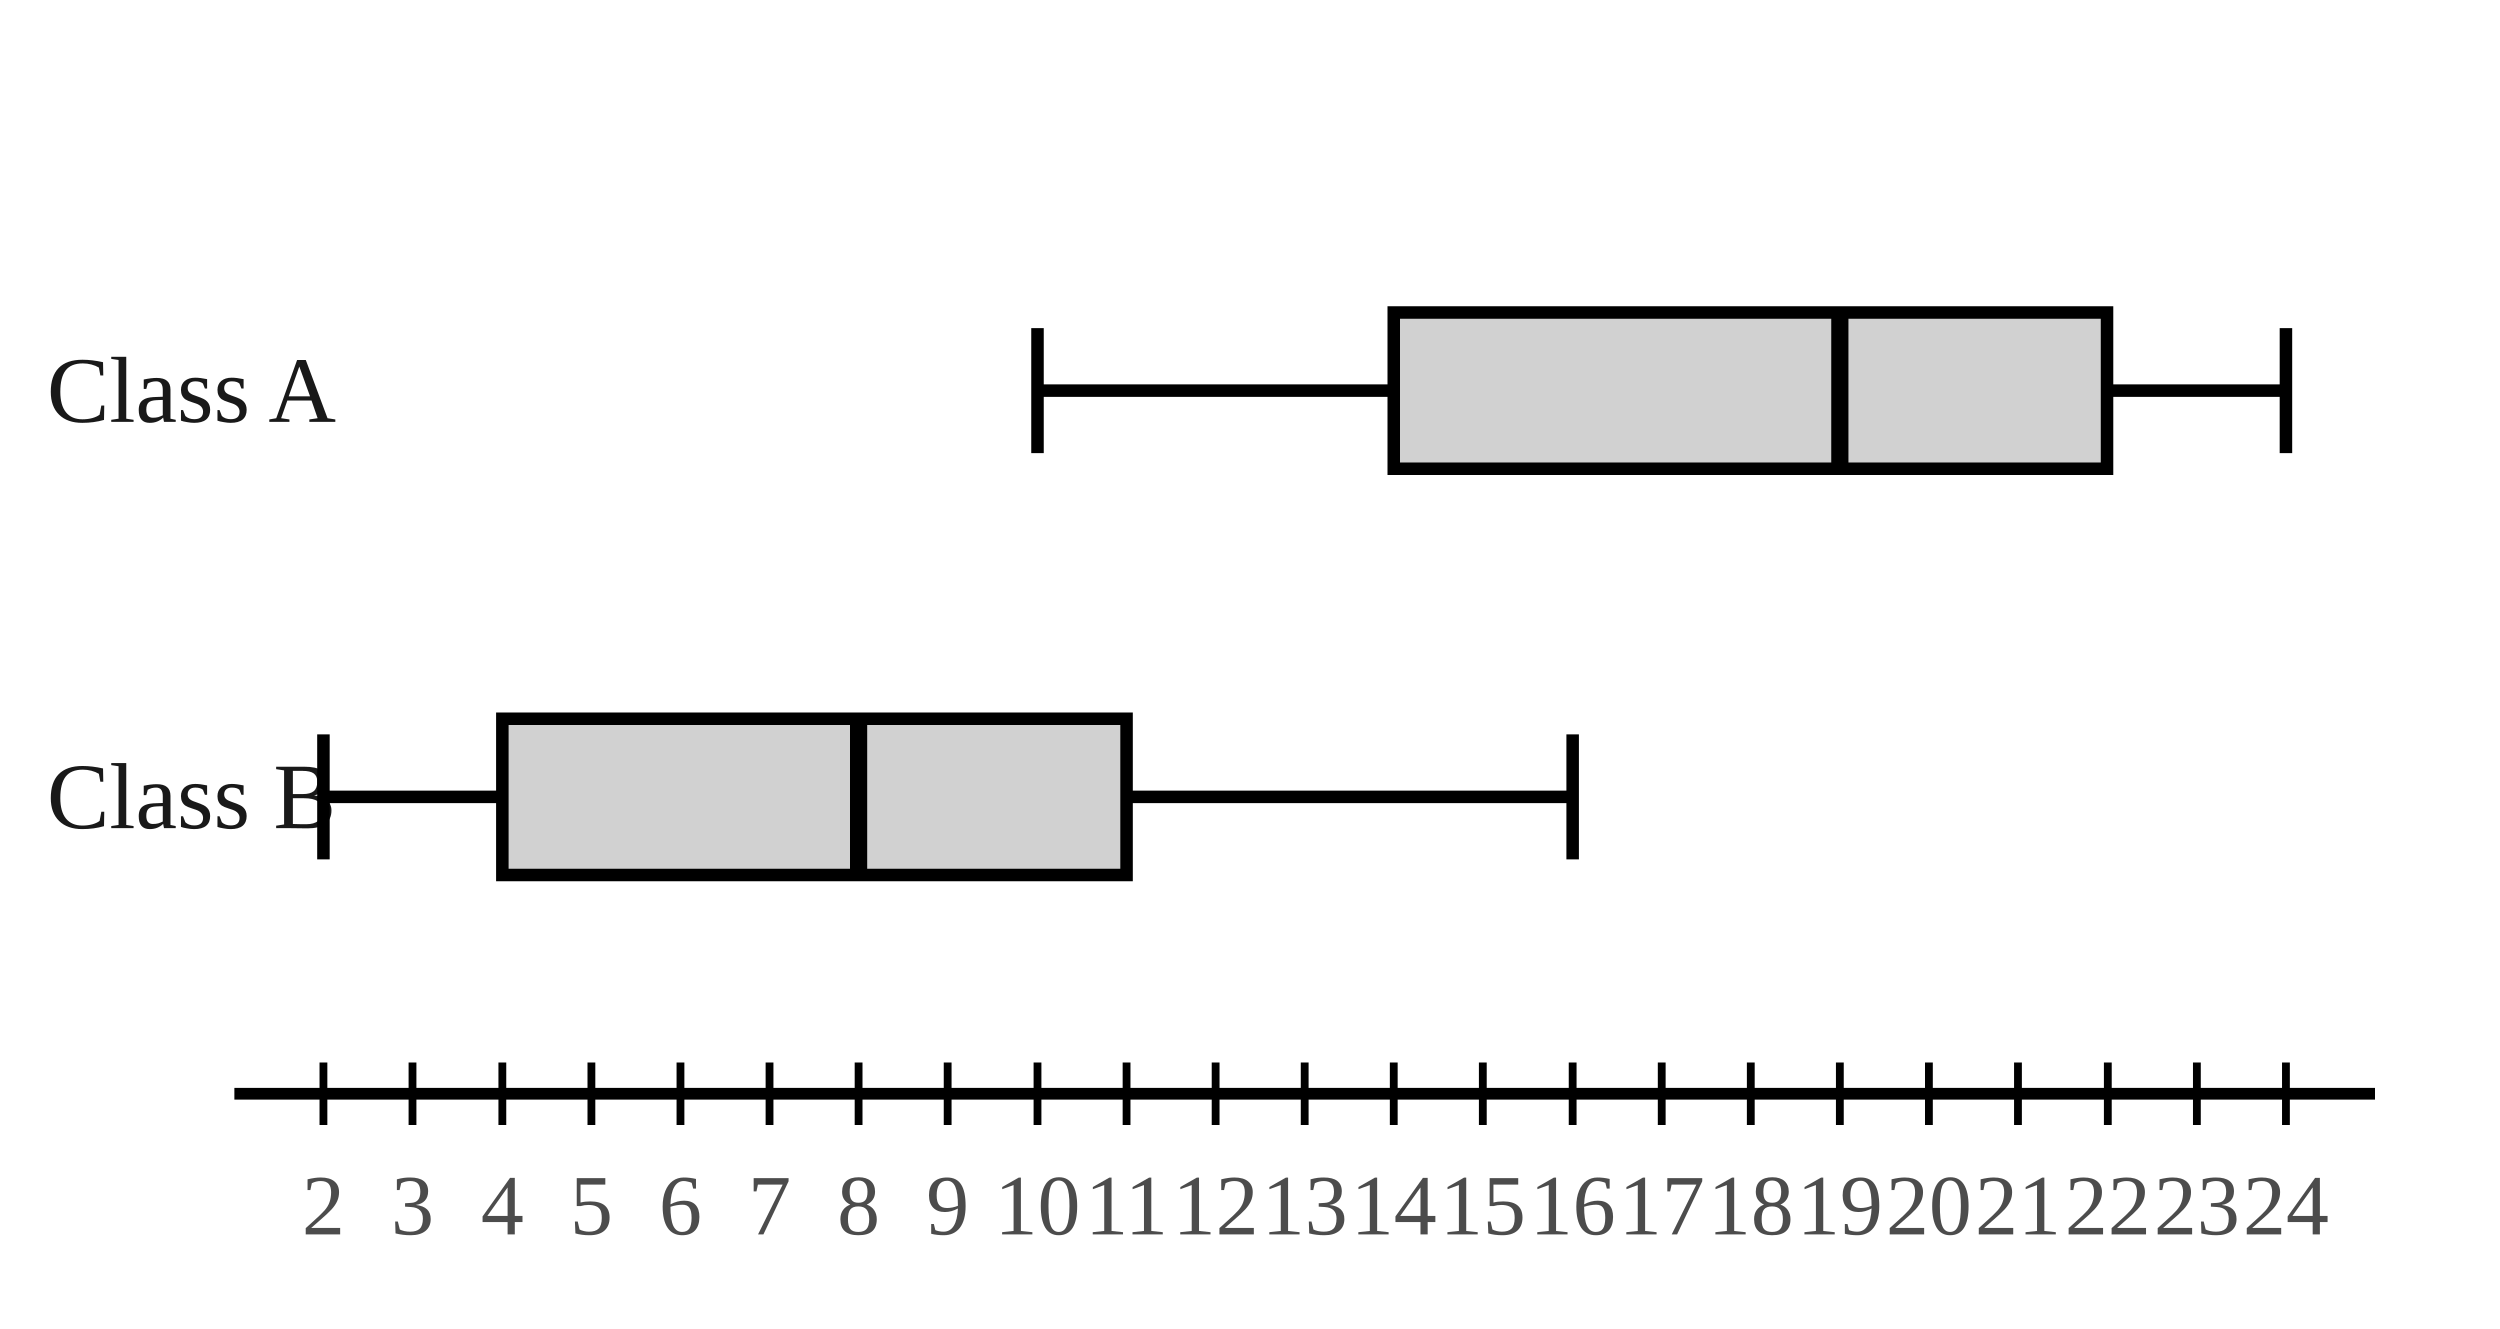
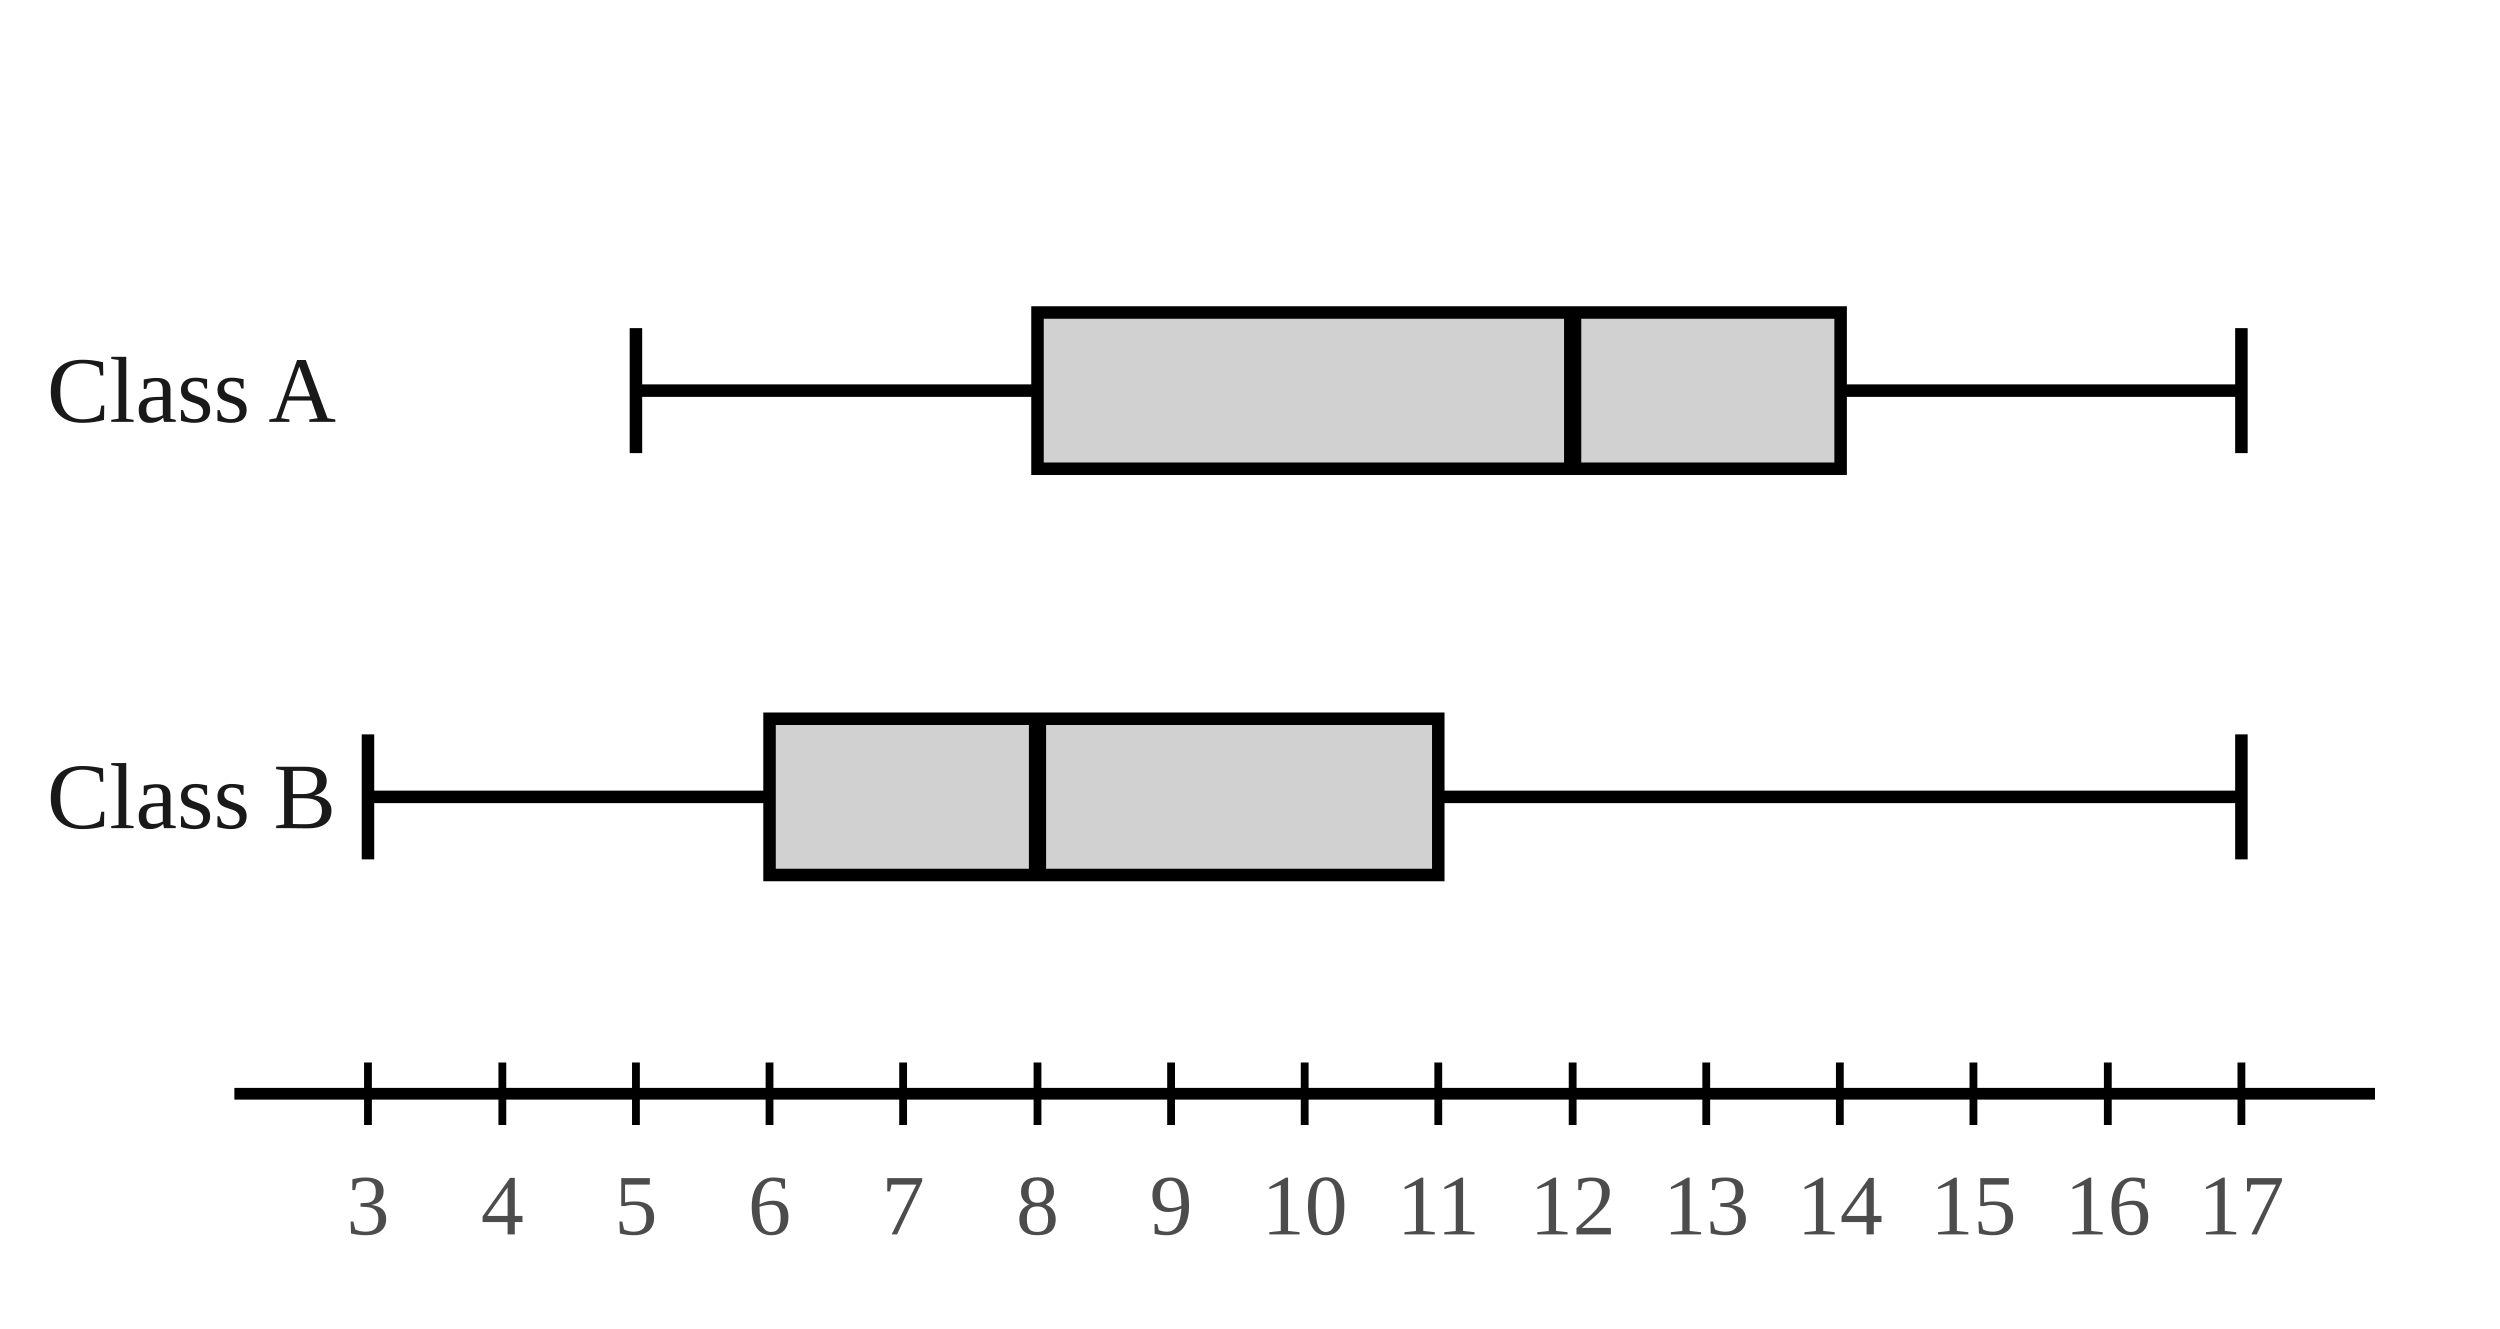
<svg xmlns="http://www.w3.org/2000/svg" viewBox="0 0 320 170" width="100%" style="max-width:340px;display:block" role="img" aria-label="two box plots">
  <line x1="30.0" y1="140.0" x2="304.0" y2="140.0" stroke="currentColor" stroke-width="1.5" stroke-opacity="1" />
-   <line x1="41.4" y1="136.0" x2="41.4" y2="144.0" stroke="currentColor" stroke-width="1" stroke-opacity="1" />
-   <text x="41.4" y="158.0" text-anchor="middle" font-size="11" font-family="inherit" fill="currentColor" fill-opacity="0.7">2</text>
-   <line x1="52.8" y1="136.0" x2="52.8" y2="144.0" stroke="currentColor" stroke-width="1" stroke-opacity="1" />
-   <text x="52.8" y="158.0" text-anchor="middle" font-size="11" font-family="inherit" fill="currentColor" fill-opacity="0.7">3</text>
+   <line x1="47.1" y1="136.0" x2="47.1" y2="144.0" stroke="currentColor" stroke-width="1" stroke-opacity="1" />
+   <text x="47.1" y="158.0" text-anchor="middle" font-size="11" font-family="inherit" fill="currentColor" fill-opacity="0.7">3</text>
  <line x1="64.3" y1="136.0" x2="64.3" y2="144.0" stroke="currentColor" stroke-width="1" stroke-opacity="1" />
  <text x="64.3" y="158.0" text-anchor="middle" font-size="11" font-family="inherit" fill="currentColor" fill-opacity="0.7">4</text>
-   <line x1="75.7" y1="136.0" x2="75.7" y2="144.0" stroke="currentColor" stroke-width="1" stroke-opacity="1" />
-   <text x="75.7" y="158.0" text-anchor="middle" font-size="11" font-family="inherit" fill="currentColor" fill-opacity="0.7">5</text>
-   <line x1="87.1" y1="136.0" x2="87.1" y2="144.0" stroke="currentColor" stroke-width="1" stroke-opacity="1" />
-   <text x="87.1" y="158.0" text-anchor="middle" font-size="11" font-family="inherit" fill="currentColor" fill-opacity="0.7">6</text>
+   <line x1="81.4" y1="136.0" x2="81.4" y2="144.0" stroke="currentColor" stroke-width="1" stroke-opacity="1" />
+   <text x="81.4" y="158.0" text-anchor="middle" font-size="11" font-family="inherit" fill="currentColor" fill-opacity="0.7">5</text>
  <line x1="98.5" y1="136.0" x2="98.5" y2="144.0" stroke="currentColor" stroke-width="1" stroke-opacity="1" />
-   <text x="98.5" y="158.0" text-anchor="middle" font-size="11" font-family="inherit" fill="currentColor" fill-opacity="0.7">7</text>
-   <line x1="109.9" y1="136.0" x2="109.9" y2="144.0" stroke="currentColor" stroke-width="1" stroke-opacity="1" />
-   <text x="109.9" y="158.0" text-anchor="middle" font-size="11" font-family="inherit" fill="currentColor" fill-opacity="0.7">8</text>
-   <line x1="121.3" y1="136.0" x2="121.3" y2="144.0" stroke="currentColor" stroke-width="1" stroke-opacity="1" />
-   <text x="121.3" y="158.0" text-anchor="middle" font-size="11" font-family="inherit" fill="currentColor" fill-opacity="0.7">9</text>
+   <text x="98.5" y="158.0" text-anchor="middle" font-size="11" font-family="inherit" fill="currentColor" fill-opacity="0.7">6</text>
+   <line x1="115.6" y1="136.0" x2="115.6" y2="144.0" stroke="currentColor" stroke-width="1" stroke-opacity="1" />
+   <text x="115.6" y="158.0" text-anchor="middle" font-size="11" font-family="inherit" fill="currentColor" fill-opacity="0.7">7</text>
  <line x1="132.8" y1="136.0" x2="132.8" y2="144.0" stroke="currentColor" stroke-width="1" stroke-opacity="1" />
-   <text x="132.8" y="158.0" text-anchor="middle" font-size="11" font-family="inherit" fill="currentColor" fill-opacity="0.7">10</text>
-   <line x1="144.2" y1="136.0" x2="144.2" y2="144.0" stroke="currentColor" stroke-width="1" stroke-opacity="1" />
-   <text x="144.2" y="158.0" text-anchor="middle" font-size="11" font-family="inherit" fill="currentColor" fill-opacity="0.7">11</text>
-   <line x1="155.6" y1="136.0" x2="155.6" y2="144.0" stroke="currentColor" stroke-width="1" stroke-opacity="1" />
-   <text x="155.6" y="158.0" text-anchor="middle" font-size="11" font-family="inherit" fill="currentColor" fill-opacity="0.7">12</text>
+   <text x="132.8" y="158.0" text-anchor="middle" font-size="11" font-family="inherit" fill="currentColor" fill-opacity="0.7">8</text>
+   <line x1="149.9" y1="136.0" x2="149.9" y2="144.0" stroke="currentColor" stroke-width="1" stroke-opacity="1" />
+   <text x="149.9" y="158.0" text-anchor="middle" font-size="11" font-family="inherit" fill="currentColor" fill-opacity="0.7">9</text>
  <line x1="167.0" y1="136.0" x2="167.0" y2="144.0" stroke="currentColor" stroke-width="1" stroke-opacity="1" />
-   <text x="167.0" y="158.0" text-anchor="middle" font-size="11" font-family="inherit" fill="currentColor" fill-opacity="0.7">13</text>
-   <line x1="178.4" y1="136.0" x2="178.4" y2="144.0" stroke="currentColor" stroke-width="1" stroke-opacity="1" />
-   <text x="178.4" y="158.0" text-anchor="middle" font-size="11" font-family="inherit" fill="currentColor" fill-opacity="0.7">14</text>
-   <line x1="189.8" y1="136.0" x2="189.8" y2="144.0" stroke="currentColor" stroke-width="1" stroke-opacity="1" />
-   <text x="189.8" y="158.0" text-anchor="middle" font-size="11" font-family="inherit" fill="currentColor" fill-opacity="0.7">15</text>
+   <text x="167.0" y="158.0" text-anchor="middle" font-size="11" font-family="inherit" fill="currentColor" fill-opacity="0.7">10</text>
+   <line x1="184.1" y1="136.0" x2="184.1" y2="144.0" stroke="currentColor" stroke-width="1" stroke-opacity="1" />
+   <text x="184.1" y="158.0" text-anchor="middle" font-size="11" font-family="inherit" fill="currentColor" fill-opacity="0.7">11</text>
  <line x1="201.3" y1="136.0" x2="201.3" y2="144.0" stroke="currentColor" stroke-width="1" stroke-opacity="1" />
-   <text x="201.3" y="158.0" text-anchor="middle" font-size="11" font-family="inherit" fill="currentColor" fill-opacity="0.7">16</text>
-   <line x1="212.7" y1="136.0" x2="212.7" y2="144.0" stroke="currentColor" stroke-width="1" stroke-opacity="1" />
-   <text x="212.7" y="158.0" text-anchor="middle" font-size="11" font-family="inherit" fill="currentColor" fill-opacity="0.7">17</text>
-   <line x1="224.1" y1="136.0" x2="224.1" y2="144.0" stroke="currentColor" stroke-width="1" stroke-opacity="1" />
-   <text x="224.1" y="158.0" text-anchor="middle" font-size="11" font-family="inherit" fill="currentColor" fill-opacity="0.7">18</text>
+   <text x="201.3" y="158.0" text-anchor="middle" font-size="11" font-family="inherit" fill="currentColor" fill-opacity="0.7">12</text>
+   <line x1="218.4" y1="136.0" x2="218.4" y2="144.0" stroke="currentColor" stroke-width="1" stroke-opacity="1" />
+   <text x="218.4" y="158.0" text-anchor="middle" font-size="11" font-family="inherit" fill="currentColor" fill-opacity="0.7">13</text>
  <line x1="235.5" y1="136.0" x2="235.5" y2="144.0" stroke="currentColor" stroke-width="1" stroke-opacity="1" />
-   <text x="235.5" y="158.0" text-anchor="middle" font-size="11" font-family="inherit" fill="currentColor" fill-opacity="0.7">19</text>
-   <line x1="246.9" y1="136.0" x2="246.9" y2="144.0" stroke="currentColor" stroke-width="1" stroke-opacity="1" />
-   <text x="246.9" y="158.0" text-anchor="middle" font-size="11" font-family="inherit" fill="currentColor" fill-opacity="0.7">20</text>
-   <line x1="258.3" y1="136.0" x2="258.3" y2="144.0" stroke="currentColor" stroke-width="1" stroke-opacity="1" />
-   <text x="258.3" y="158.0" text-anchor="middle" font-size="11" font-family="inherit" fill="currentColor" fill-opacity="0.7">21</text>
+   <text x="235.5" y="158.0" text-anchor="middle" font-size="11" font-family="inherit" fill="currentColor" fill-opacity="0.7">14</text>
+   <line x1="252.6" y1="136.0" x2="252.6" y2="144.0" stroke="currentColor" stroke-width="1" stroke-opacity="1" />
+   <text x="252.6" y="158.0" text-anchor="middle" font-size="11" font-family="inherit" fill="currentColor" fill-opacity="0.7">15</text>
  <line x1="269.8" y1="136.0" x2="269.8" y2="144.0" stroke="currentColor" stroke-width="1" stroke-opacity="1" />
-   <text x="269.8" y="158.0" text-anchor="middle" font-size="11" font-family="inherit" fill="currentColor" fill-opacity="0.7">22</text>
-   <line x1="281.2" y1="136.0" x2="281.2" y2="144.0" stroke="currentColor" stroke-width="1" stroke-opacity="1" />
-   <text x="281.2" y="158.0" text-anchor="middle" font-size="11" font-family="inherit" fill="currentColor" fill-opacity="0.7">23</text>
-   <line x1="292.6" y1="136.0" x2="292.6" y2="144.0" stroke="currentColor" stroke-width="1" stroke-opacity="1" />
-   <text x="292.6" y="158.0" text-anchor="middle" font-size="11" font-family="inherit" fill="currentColor" fill-opacity="0.7">24</text>
+   <text x="269.8" y="158.0" text-anchor="middle" font-size="11" font-family="inherit" fill="currentColor" fill-opacity="0.7">16</text>
+   <line x1="286.9" y1="136.0" x2="286.9" y2="144.0" stroke="currentColor" stroke-width="1" stroke-opacity="1" />
+   <text x="286.9" y="158.0" text-anchor="middle" font-size="11" font-family="inherit" fill="currentColor" fill-opacity="0.7">17</text>
  <text x="6.0" y="54.0" text-anchor="start" font-size="12" font-family="inherit" fill="currentColor" fill-opacity="0.9">Class A</text>
-   <line x1="132.8" y1="50.0" x2="178.4" y2="50.0" stroke="currentColor" stroke-width="1.6" stroke-opacity="1" />
-   <line x1="269.8" y1="50.0" x2="292.6" y2="50.0" stroke="currentColor" stroke-width="1.6" stroke-opacity="1" />
-   <line x1="132.8" y1="42.0" x2="132.8" y2="58.0" stroke="currentColor" stroke-width="1.6" stroke-opacity="1" />
-   <line x1="292.6" y1="42.0" x2="292.6" y2="58.0" stroke="currentColor" stroke-width="1.6" stroke-opacity="1" />
-   <rect x="178.4" y="40" width="91.3" height="20" fill="currentColor" fill-opacity="0.18" stroke="currentColor" stroke-width="1.6" />
-   <line x1="235.5" y1="40.0" x2="235.5" y2="60.0" stroke="currentColor" stroke-width="2.2" stroke-opacity="1" />
+   <line x1="81.4" y1="50.0" x2="132.8" y2="50.0" stroke="currentColor" stroke-width="1.6" stroke-opacity="1" />
+   <line x1="235.5" y1="50.0" x2="286.9" y2="50.0" stroke="currentColor" stroke-width="1.6" stroke-opacity="1" />
+   <line x1="81.4" y1="42.0" x2="81.4" y2="58.0" stroke="currentColor" stroke-width="1.6" stroke-opacity="1" />
+   <line x1="286.9" y1="42.0" x2="286.9" y2="58.0" stroke="currentColor" stroke-width="1.6" stroke-opacity="1" />
+   <rect x="132.8" y="40" width="102.8" height="20" fill="currentColor" fill-opacity="0.18" stroke="currentColor" stroke-width="1.6" />
+   <line x1="201.3" y1="40.0" x2="201.3" y2="60.0" stroke="currentColor" stroke-width="2.2" stroke-opacity="1" />
  <text x="6.0" y="106.0" text-anchor="start" font-size="12" font-family="inherit" fill="currentColor" fill-opacity="0.9">Class B</text>
-   <line x1="41.4" y1="102.0" x2="64.3" y2="102.0" stroke="currentColor" stroke-width="1.6" stroke-opacity="1" />
-   <line x1="144.2" y1="102.0" x2="201.3" y2="102.0" stroke="currentColor" stroke-width="1.6" stroke-opacity="1" />
-   <line x1="41.4" y1="94.0" x2="41.4" y2="110.0" stroke="currentColor" stroke-width="1.6" stroke-opacity="1" />
-   <line x1="201.3" y1="94.0" x2="201.3" y2="110.0" stroke="currentColor" stroke-width="1.6" stroke-opacity="1" />
-   <rect x="64.3" y="92" width="79.9" height="20" fill="currentColor" fill-opacity="0.18" stroke="currentColor" stroke-width="1.6" />
-   <line x1="109.9" y1="92.0" x2="109.9" y2="112.0" stroke="currentColor" stroke-width="2.2" stroke-opacity="1" />
+   <line x1="47.1" y1="102.0" x2="98.5" y2="102.0" stroke="currentColor" stroke-width="1.6" stroke-opacity="1" />
+   <line x1="184.1" y1="102.0" x2="286.9" y2="102.0" stroke="currentColor" stroke-width="1.6" stroke-opacity="1" />
+   <line x1="47.1" y1="94.0" x2="47.1" y2="110.0" stroke="currentColor" stroke-width="1.6" stroke-opacity="1" />
+   <line x1="286.9" y1="94.0" x2="286.9" y2="110.0" stroke="currentColor" stroke-width="1.6" stroke-opacity="1" />
+   <rect x="98.5" y="92" width="85.6" height="20" fill="currentColor" fill-opacity="0.18" stroke="currentColor" stroke-width="1.6" />
+   <line x1="132.8" y1="92.0" x2="132.8" y2="112.0" stroke="currentColor" stroke-width="2.2" stroke-opacity="1" />
</svg>
